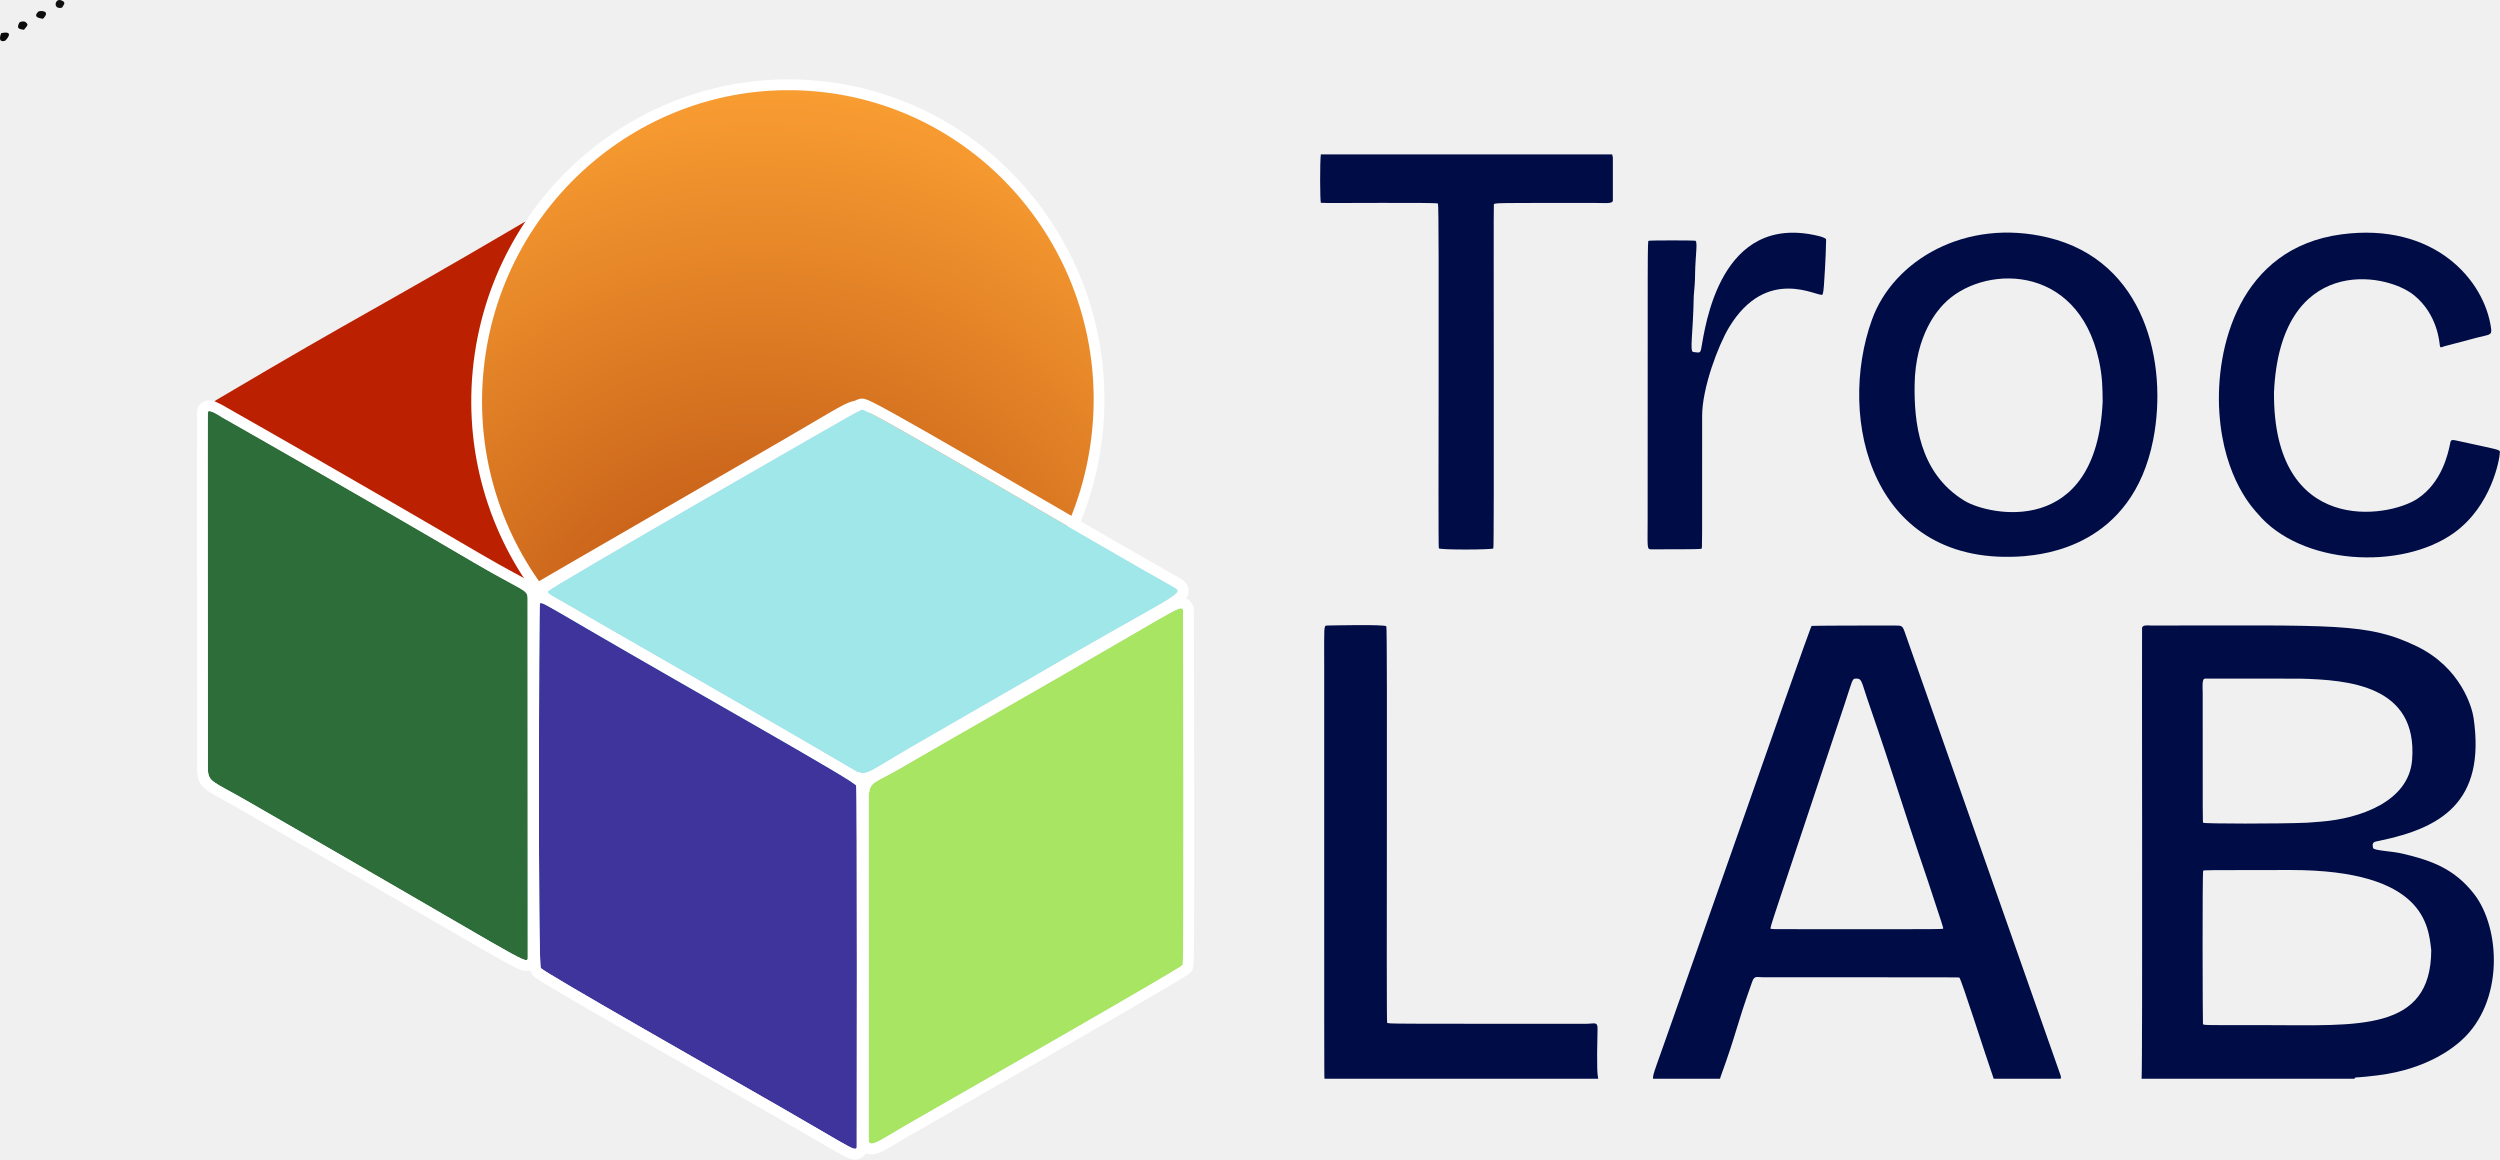
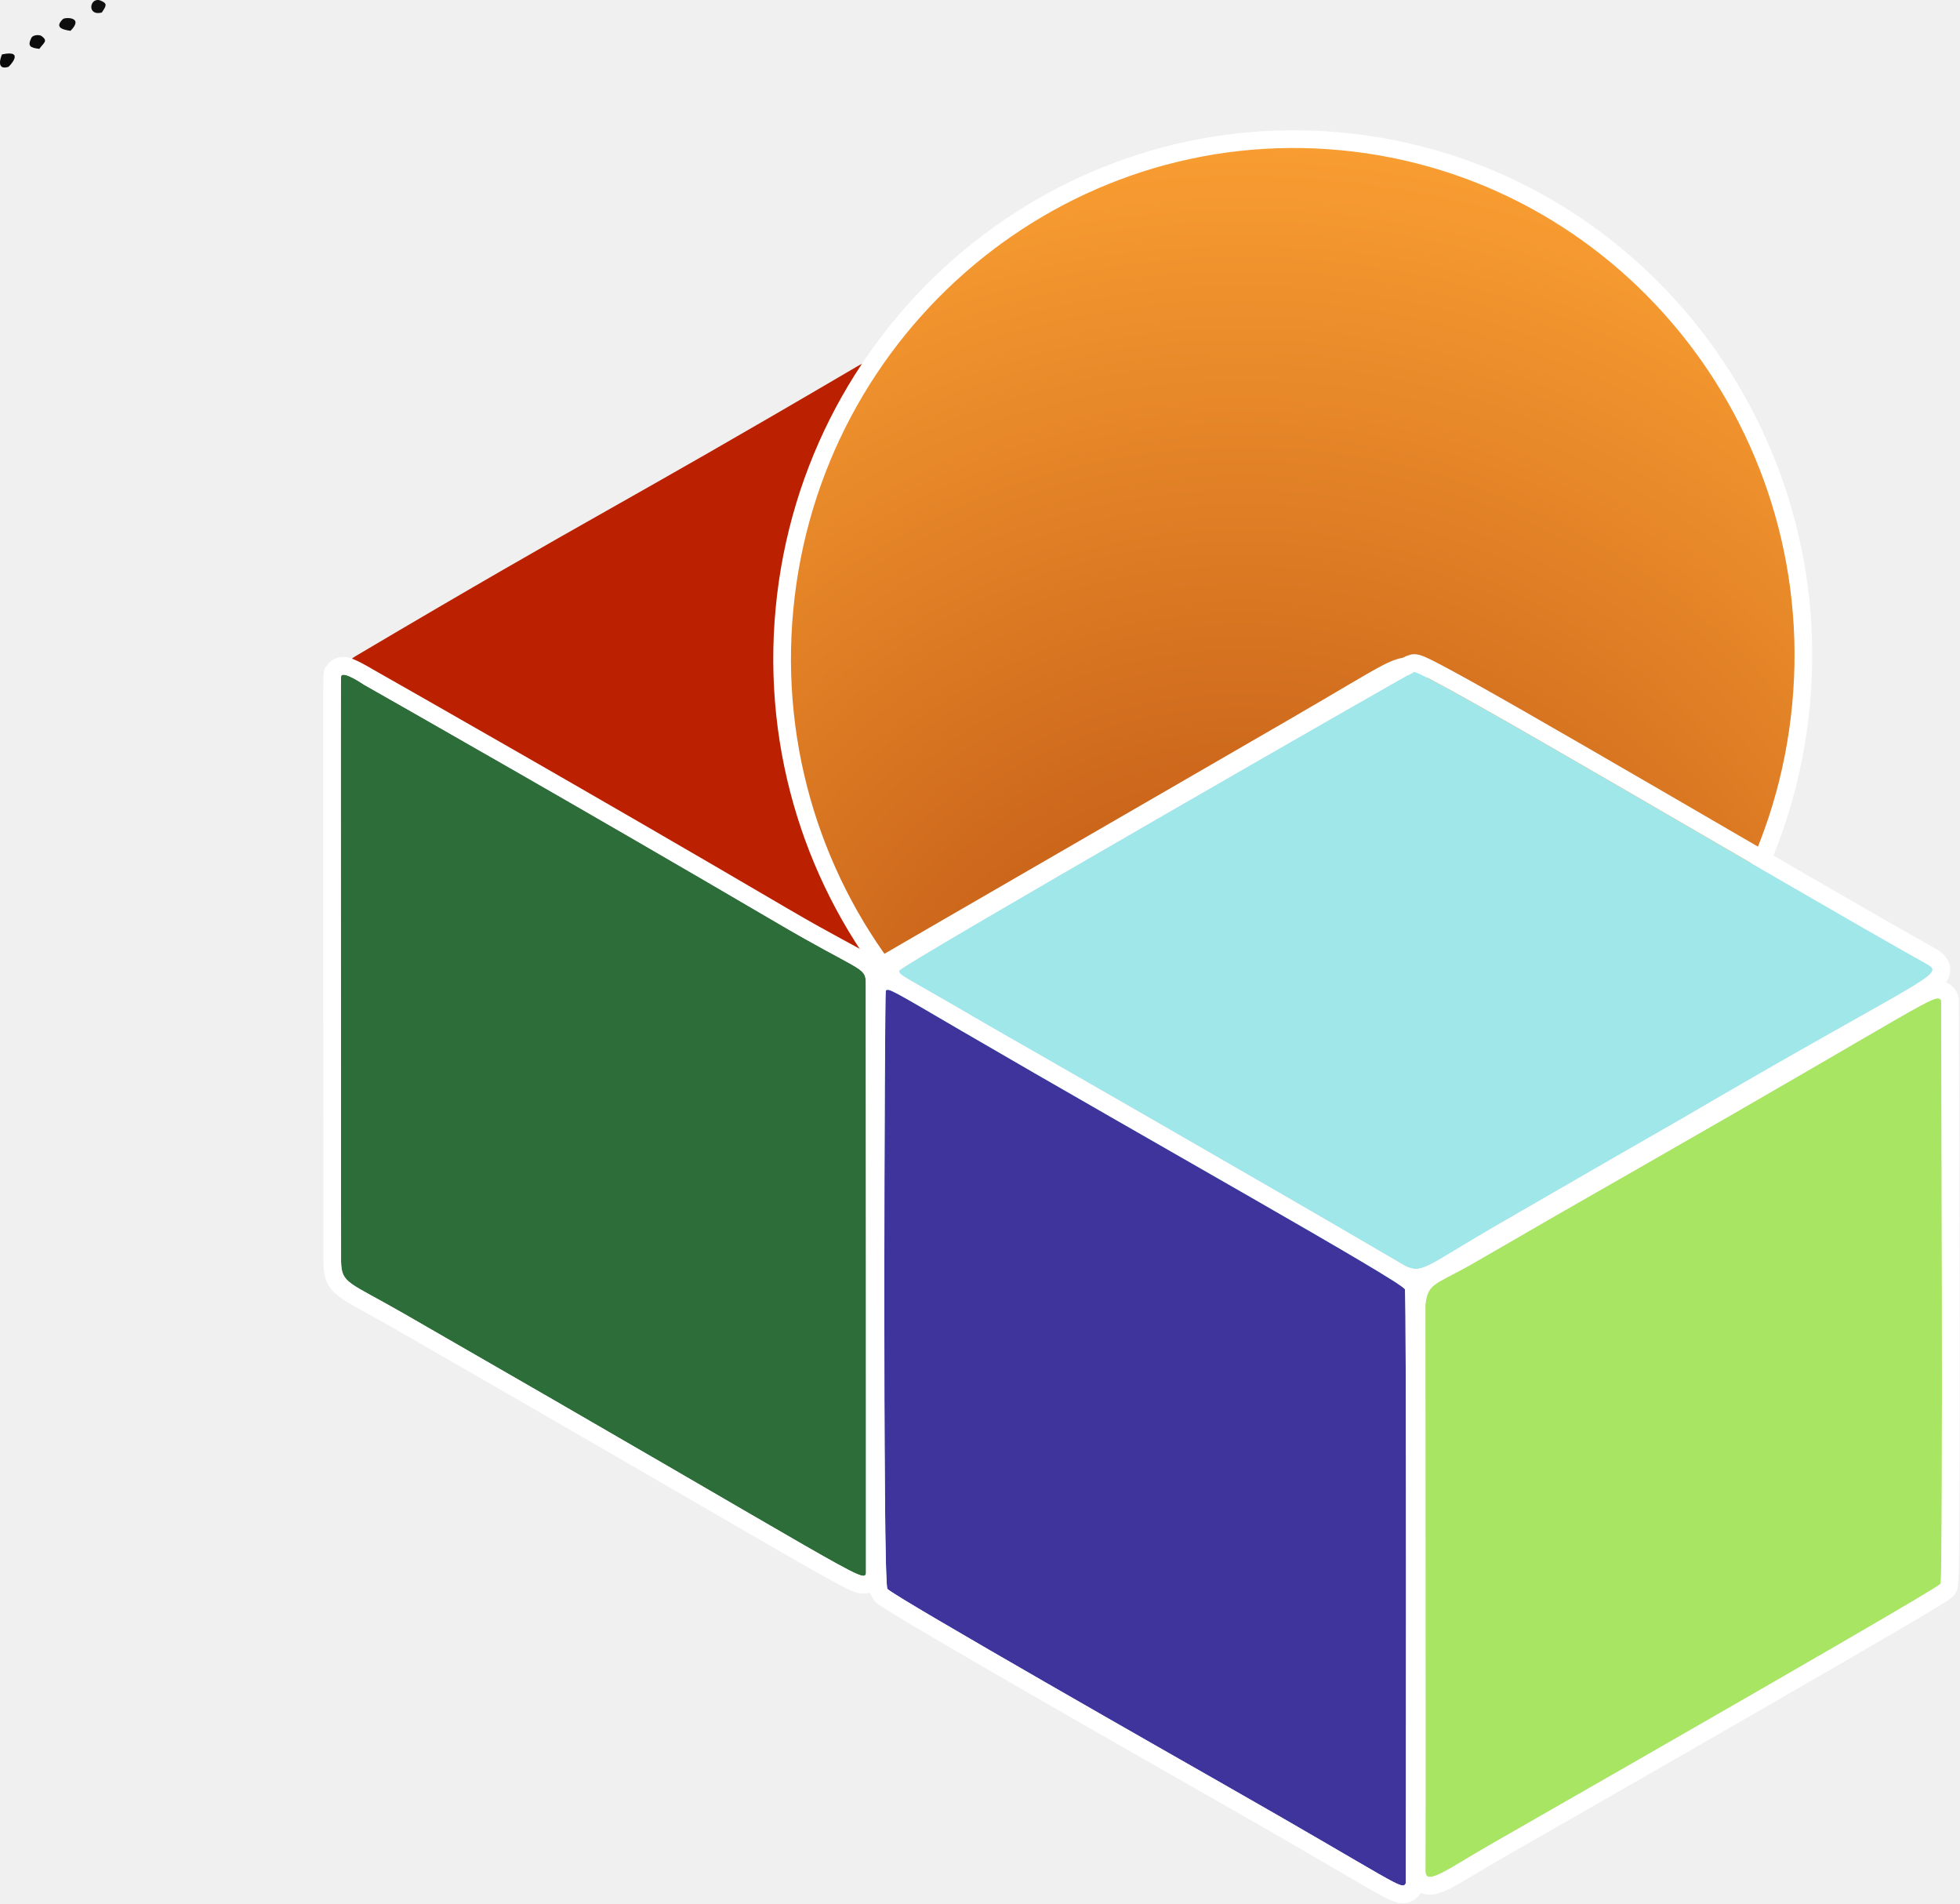
- <svg xmlns="http://www.w3.org/2000/svg" width="100%" height="100%" viewBox="0 0 8694 4033" version="1.1" xml:space="preserve" style="fill-rule:evenodd;clip-rule:evenodd;stroke-linecap:round;stroke-linejoin:round;stroke-miterlimit:1.5;">
+ <svg xmlns="http://www.w3.org/2000/svg" width="100%" height="100%" viewBox="0 0 4154 4033" version="1.1" xml:space="preserve" style="fill-rule:evenodd;clip-rule:evenodd;stroke-linecap:round;stroke-linejoin:round;stroke-miterlimit:1.5;">
  <path d="M2298.952,1021.302c52.16,29.729 648.098,369.392 649.388,376.168c2.191,11.504 -4.596,9.528 -226.53,140.715c-66.263,39.169 -67.373,37.014 -832.804,481.895c-3.937,2.288 -42.132,24.488 -54.002,17.977c-86.359,-47.366 -81.388,-54.949 -1066.525,-615.12c-22.269,-12.662 -37.403,-19.357 -15.104,-32.546c528.279,-312.454 533.234,-302.804 1062.802,-613.762c39.464,-23.173 42.957,-8.578 141.98,48.298c91.818,52.737 91.314,51.98 182.899,104.698c145.812,83.933 145.204,84.45 157.898,91.677Z" style="fill:#bb2100;" />
  <path d="M1662.601,1290.385c56.968,-602.995 585.911,-1046.948 1180.453,-990.779c594.542,56.169 1030.984,591.327 974.016,1194.322c-56.968,602.995 -585.911,1046.948 -1180.453,990.779c-594.542,-56.169 -1030.984,-591.327 -974.016,-1194.322Z" style="fill:url(#_Radial1);stroke:#fff;stroke-width:37.5px;" />
  <g>
    <path d="M83.365,103.541c-19.436,-2.375 -25.7,-5.722 -16.646,-23.695c2.867,-5.691 16.7,-7.181 21.715,-3.272c13.397,10.443 5.142,13.048 -5.069,26.967Z" style="fill:#0b0b0b;" />
    <path d="M4.196,115.284c50.351,-10.737 15.288,25.942 13.341,26.505c-28.047,8.103 -14.269,-24.32 -13.341,-26.505Z" style="fill:#0a0a0a;" />
    <path d="M149.397,65.33c-22.179,-3.083 -31.817,-9.342 -16.242,-24.773c4.512,-4.47 45.928,-5.061 16.242,24.773Z" style="fill:#0e0e0e;" />
    <path d="M215.688,26.617c-33.058,8.114 -25.207,-34.556 -2.335,-25.293c15.366,6.223 11.628,11.457 2.335,25.293Z" style="fill:#101010;" />
  </g>
  <path d="M2452.381,3014.799c-45.219,26.606 -556.742,327.569 -568.721,326.582c-10.032,-0.826 -8.007,-7.481 -8.829,-748.562c-0.581,-523.567 -0.495,-526.385 10.19,-534.874c1.224,-0.973 1.285,-0.898 866.64,-501.28c184.502,-106.686 234.883,-143.976 235.324,-118.056c6.133,360.43 1.053,1136.678 0.406,1235.517c-0.281,42.947 -13.742,39.146 -93.332,85.001c-35.376,20.381 -397.56,229.048 -441.678,255.672Z" style="fill:#69c3dc;" />
  <path d="M2471.398,3047.12c-40.814,24.014 -460.43,270.867 -552.699,319.281c-13.888,7.287 -23.21,10.8 -26.181,11.478l-11.935,0.875c-8.352,-0.688 -15.405,-3.189 -22.23,-8.535c-4.828,-3.782 -12.873,-10.206 -16.292,-29.229c-4.686,-26.071 -4.065,-149.992 -4.729,-748.13c-0.409,-369.171 -0.329,-481.312 3.351,-518.305c2.304,-23.163 7.864,-31.487 11.775,-36.666c2.857,-3.784 5.789,-6.566 9.235,-9.304c1.231,-0.978 1.089,-1.253 871.196,-504.383c104.22,-60.264 166.042,-98.529 200.321,-115.985c22.819,-11.62 38.513,-15.166 47.457,-15.02c15.478,0.253 25.802,6.605 33.137,15.206c5.791,6.79 10.449,16.251 10.676,29.569c6.137,360.688 1.058,1137.491 0.41,1236.401c-0.138,21.018 -3.536,34.91 -9.875,46.448c-6.524,11.873 -16.495,22.062 -34.201,32.917c-14.251,8.737 -35.775,19.297 -68.034,37.883c-35.323,20.351 -396.971,228.701 -441.202,255.393l-0.18,0.106Zm-19.016,-32.321c44.118,-26.624 406.302,-235.29 441.678,-255.672c79.59,-45.854 93.051,-42.053 93.332,-85.001c0.647,-98.839 5.727,-875.087 -0.406,-1235.517c-0.441,-25.92 -50.822,11.369 -235.324,118.056c-865.355,500.382 -865.416,500.307 -866.64,501.28c-10.684,8.489 -10.77,11.307 -10.19,534.874c0.822,741.081 -1.203,747.735 8.829,748.562c11.979,0.987 523.501,-299.976 568.721,-326.582Z" style="fill:#fff;" />
  <path d="M722.866,2674.127c-0.69,-1239.742 -0.96,-1240.041 0.435,-1242.33c6.065,-9.949 47.202,18.47 47.928,18.883c70.445,39.989 466.7,264.93 877.212,505.713c171.079,100.345 185.977,92.274 186.526,124.151c0.097,5.619 0.733,1251.202 0.441,1252.699c-4.514,23.127 -19.497,1.741 -979.125,-549.61c-117.822,-67.694 -131.98,-63.453 -133.417,-109.506Z" style="fill:#2d6d39;" />
  <path d="M790.525,1418.512c72.586,41.205 467.657,265.502 876.89,505.534c103.98,60.989 150.941,82.556 172.045,96.934c13.431,9.151 20.583,17.58 25.21,26.025c5.105,9.317 7.559,19.29 7.793,32.893c0.097,5.655 0.046,1259.022 -0.248,1260.528c-2.871,14.706 -10.271,24.308 -20.413,30.267c-7.016,4.122 -18.537,9.26 -38.803,3.059c-37.131,-11.362 -201.944,-113.22 -975.396,-557.604c-60.614,-34.826 -94.467,-51.316 -113.448,-64.855c-30.248,-21.576 -37.591,-38.239 -38.77,-75.997c-0.012,-0.383 -0.018,-0.766 -0.018,-1.149c-0.553,-992.271 -0.831,-1190.916 -0.208,-1231.856c0.431,-28.269 5.352,-28.748 6.123,-30.013c7.97,-13.075 22.774,-23.008 45.213,-19.403c15.457,2.483 49.196,22.703 54.031,25.636Zm-67.658,1255.614c1.437,46.052 15.596,41.812 133.417,109.506c959.628,551.351 974.611,572.737 979.125,549.61c0.292,-1.497 -0.344,-1247.079 -0.441,-1252.699c-0.549,-31.876 -15.447,-23.806 -186.526,-124.151c-410.513,-240.783 -806.768,-465.724 -877.212,-505.713c-0.726,-0.412 -41.863,-28.832 -47.928,-18.883c-1.395,2.289 -1.126,2.587 -0.435,1242.33Z" style="fill:#fff;" />
  <path d="M3020.946,2763.941c5.91,-47.471 20.251,-40.152 107.937,-90.916c166.513,-96.398 165.784,-95.976 333.135,-191.613c634.269,-362.468 640.143,-378.531 652.004,-361.687c0.334,0.474 4.367,1221.357 -1.118,1235.704c-0.982,2.569 1.202,6.454 -953.074,552.431c-89.608,51.268 -138.922,90.104 -138.797,56.608c0.479,-128.554 0.136,-444.379 -0.086,-1200.526Z" style="fill:#a7e563;" />
  <path d="M2983.733,2759.308c4.776,-38.357 14.651,-53.66 39.351,-70.547c15.728,-10.753 41.896,-22.071 87.011,-48.189c166.604,-96.45 165.875,-96.029 333.316,-191.717c514.304,-293.911 621.644,-361.939 649.896,-369.122c14.588,-3.709 24.074,-1.329 31.195,1.655c8.118,3.402 14.518,8.708 20.18,16.747l4.749,9.245l1.836,7.984c0.034,0.29 0.22,1.666 0.26,4.12c0.037,2.248 0.106,14.315 0.192,34.408c0.763,178.561 3.082,999.065 -0.063,1170.8c-0.492,26.852 -3.031,42.312 -3.727,44.13l-3.602,7.164c-0.959,1.499 -2.761,6.453 -18.897,16.924c-30.539,19.819 -182.091,109.877 -946.98,547.498c-44.519,25.471 -79.255,47.872 -103.065,60.145c-14.689,7.572 -26.743,11.81 -35.544,13.193c-18.352,2.884 -31.477,-2.702 -40.745,-11.102c-8.261,-7.488 -15.636,-19.234 -15.565,-38.317c0.479,-128.537 0.136,-444.323 -0.086,-1200.376c-0,-1.553 0.096,-3.104 0.287,-4.644Zm37.213,4.633c0.222,756.147 0.565,1071.973 0.086,1200.526c-0.125,33.496 49.19,-5.34 138.797,-56.608c954.277,-545.977 952.092,-549.861 953.074,-552.431c5.486,-14.347 1.453,-1235.229 1.118,-1235.704c-11.861,-16.844 -17.735,-0.781 -652.004,361.687c-167.35,95.636 -166.622,95.215 -333.135,191.613c-87.687,50.764 -102.027,43.444 -107.937,90.916Z" style="fill:#fff;" />
  <path d="M2093.725,2171.709c-182.723,-107.1 -187.966,-104.622 -187.581,-114.83c0.358,-9.505 1086.322,-632.453 1090.821,-633.169c21.814,-3.47 783.506,449.342 1087.803,619.541c40.908,22.881 -11.5,29.133 -520.798,327.41c-31.396,18.388 -31.216,17.249 -394.113,226.984c-150.883,87.202 -156.749,104.709 -195.512,82.025c-326.808,-191.252 -810.019,-467.587 -880.62,-507.961Z" style="fill:#a0e7ea;" />
  <path d="M2074.762,2204.061c-130.292,-76.369 -171.887,-98.231 -185.049,-107.929c-12.17,-8.967 -15.889,-16.542 -18.157,-22.426c-2.268,-5.882 -3.139,-11.512 -2.885,-18.24l2.581,-12.354l8.834,-13.342c2.439,-2.416 15.136,-11.521 36.991,-24.896c158.777,-97.173 888.25,-516.11 1035.513,-599.394c15.724,-8.892 25.251,-14.164 27.311,-15.187l11.173,-3.618c3.625,-0.577 9.873,-1.109 18.337,1.298c5.135,1.461 16.207,6.124 32.119,14.231c142.204,72.444 787.35,454.957 1061.543,608.318c19.088,10.676 27.206,24.336 29.414,35.924c2.284,11.987 1.462,30.163 -21.61,49.799c-33.824,28.786 -167.589,95.721 -527.956,306.775c-31.411,18.396 -31.23,17.258 -394.3,227.093c-76.574,44.256 -116.4,70.742 -141.95,83.37c-19.765,9.769 -34.352,12.986 -47.478,12.694c-14.13,-0.315 -27.407,-4.555 -43.789,-14.142c-326.687,-191.181 -809.721,-467.414 -880.295,-507.774l-0.347,-0.201Zm18.963,-32.352c70.6,40.374 553.812,316.71 880.62,507.961c38.763,22.684 44.629,5.178 195.512,-82.025c362.898,-209.736 362.717,-208.597 394.113,-226.984c509.298,-298.278 561.706,-304.53 520.798,-327.41c-304.297,-170.199 -1065.99,-623.011 -1087.803,-619.541c-4.499,0.716 -1090.462,623.664 -1090.821,633.169c-0.385,10.208 4.858,7.73 187.581,114.83Z" style="fill:#fff;" />
  <path d="M2038.327,2184.458c394.68,230.067 931.117,530.241 939.364,547.397c3.39,7.053 1.893,1258.333 1.768,1258.583c-8.106,16.137 -15.111,1.364 -394.962,-214.795c-56.595,-32.206 -690.218,-392.777 -703.772,-408.959c-10.127,-12.09 -6.16,-1264.716 -3.318,-1267.581c5.581,-5.626 8.435,-3.856 160.921,85.356Z" style="fill:#3e349c;" />
  <path d="M2057.237,2152.075c315.915,184.153 722.589,413.198 876.85,506.238c32.932,19.862 54.988,34.071 63.435,40.775c8.796,6.982 12.5,13.468 13.967,16.521l3.555,12.529c0.301,2.667 0.711,14.356 0.945,33.581c2.075,170.823 1.315,1010.928 1.042,1193.664c-0.031,20.396 -0.055,32.639 -0.069,34.902l-3.993,16.984c-5.316,10.583 -12.302,17.131 -20.976,21.239c-7.252,3.435 -17.115,6.326 -32.315,2.278c-6.248,-1.663 -15.924,-5.582 -31.037,-13.665c-40.329,-21.571 -134.245,-78.887 -362.691,-208.887c-45.32,-25.79 -460.297,-261.941 -631.422,-363.662c-35.341,-21.008 -60.581,-36.511 -70.709,-43.565c-6.667,-4.643 -10.366,-8.482 -11.841,-10.244l-7.552,-14.308c-1.035,-3.588 -2.77,-17.456 -3.579,-40.022c-6.257,-174.589 -4.172,-1017.057 -1.807,-1201.948c0.287,-22.477 0.7,-36.069 0.983,-38.792l4.25,-14.152l6.513,-8.848c4.665,-4.703 9.538,-7.969 15.489,-10.225c6.454,-2.446 15.622,-5.22 31.628,0.233c12.888,4.391 48.051,24.267 159.337,89.374Zm-18.91,32.383c-152.486,-89.211 -155.34,-90.982 -160.921,-85.356c-2.843,2.865 -6.809,1255.491 3.318,1267.581c13.555,16.182 647.177,376.753 703.772,408.959c379.851,216.159 386.857,230.932 394.962,214.795c0.125,-0.25 1.623,-1251.529 -1.768,-1258.583c-8.246,-17.156 -544.684,-317.33 -939.364,-547.397Z" style="fill:#fff;" />
-   <g>
-     <path d="M8187.058,3751.445l-739.425,0c3.776,-52.807 0.538,-1532.384 1.613,-1566.616c0.424,-13.501 23.074,-9.461 31.069,-9.461c640.835,0 752.186,-10.271 922.825,71.595c156.611,75.136 194.037,215.969 198.83,248.518c43.762,297.208 -117.517,384.502 -325.235,427.953c-21.122,4.418 -28.774,3.945 -24.298,25.267c2.027,9.656 62.707,10.602 102.242,19.872c105.126,24.65 182.071,54.541 248.677,139.755c93.251,119.303 105.156,377.154 -44.444,510.463c-18.782,16.737 -110.798,98.731 -290.332,120.829c-71.022,8.742 -71.241,6.123 -77.267,7.627c-1.933,0.482 -2.321,3.716 -4.254,4.199Zm267.847,-447.278c-0.555,285.818 -257.156,260.88 -574.239,260.88c-215.553,0 -217.482,0.656 -219.692,-3.973c-0.907,-1.9 -2.618,-529.025 0.898,-533.141c1.616,-1.892 1.961,-2.515 304.584,-2.386c466.604,0.199 478.619,195.29 488.449,278.62Zm-431.388,-443.134c-95.146,4.177 -358.381,3.858 -361.595,0.193c-2.073,-2.363 -1.833,-2.879 -1.833,-451.773c0,-17.583 -3.624,-49.154 8.099,-49.491c1.149,-0.033 322.386,-0.169 330.959,0.069c164.343,4.56 409.366,21.471 389.218,282.37c-11.317,146.541 -184.3,204.319 -315.815,214.857c-3.922,0.314 -35.451,2.841 -49.033,3.775Z" style="fill:#000c45;fill-opacity:1;" />
-     <path d="M7166.179,3751.445l-232.858,0c-30.501,-87.337 -112.955,-347.491 -119.42,-351.722c-1.854,-1.214 -2.071,-1.152 -681.284,-1.14c-24.288,0 -31.3,-6.861 -39.527,16.237c-58.426,164.032 -50.303,166.429 -109.56,329.845c-1.298,3.58 -0.994,3.264 -2.066,6.781l-232.858,-0c-0.88,-17.938 2.614,-17.462 95.42,-283.392c78.612,-223.451 157.223,-446.901 235.835,-670.352c217.354,-620.17 218.863,-619.757 220.373,-620.9c0.027,-0.021 0.024,-1.642 289.928,-1.433c22.598,0.016 25.725,0.178 33.267,21.419c180.972,514.798 361.943,1029.595 542.915,1544.393c1.966,5.581 -0.165,10.2 -0.166,10.265Zm-463.092,-692.02c54.903,167.196 56.316,168.098 53.964,170.525c-2.491,2.571 -273.794,0.891 -567.241,1.302c-2.567,0.004 -30.56,0.043 -32.057,-1.358c-3.757,-3.516 -0.817,-5.113 257.71,-783.354c25.191,-75.833 25.59,-85.764 35.762,-86.518c24.62,-1.824 21.224,8.661 42.16,69.46c108.115,313.981 102.63,315.456 209.702,629.944Z" style="fill:#000c45;fill-opacity:1;" />
-     <path d="M7040.511,1934.056c-532.178,42.991 -654.735,-477.93 -530.385,-822.742c74.364,-206.207 325.016,-354.276 611.756,-285.342c339.602,81.641 417.321,438.572 366.412,701.42c-72.869,376.228 -387.298,400.29 -447.783,406.664Zm271.714,-537.12c-21.439,475.978 -395.993,396.104 -480.85,344.359c-160.677,-97.98 -174.494,-279.966 -173.147,-401.457c1.971,-177.882 84.027,-264.351 100.498,-281.707c130.114,-137.11 465.664,-149.594 540.644,195.56c12.322,56.722 12.428,98.885 12.855,143.246Z" style="fill:#000c45;fill-opacity:1;" />
-     <path d="M5557.943,3751.445l-951.856,0c-1.146,-15.961 -1.026,-15.989 -1.026,-1440.036c0,-129.496 -2.032,-135.768 9.104,-136.015c16.552,-0.367 201.207,-4.464 206.94,2.506c4.707,5.723 -0.62,1373.662 2.804,1378.82c2.658,4.003 4.053,3.565 693.182,3.565c26.459,-0 39.178,-8.878 38.535,17.542c-3.477,142.714 -0.242,159.965 2.317,173.618Z" style="fill:#000c45;fill-opacity:1;" />
-     <path d="M7908.029,1364.342c-3.396,499.974 396.46,438.229 499.37,369.732c83.709,-55.716 105.724,-154.82 112.817,-189.769c2.202,-10.85 1.696,-16.723 19.247,-12.861c149.283,32.854 154.42,31.327 154.176,41.183c-0.565,22.817 -28.309,186.201 -159.426,280.363c-183.515,131.792 -533.43,112.289 -682.743,-66.519c-9.5,-11.377 -118.309,-118.175 -133.508,-352.705c-14.451,-222.988 67.848,-571.337 424.954,-618.804c321.65,-42.754 498.076,158.252 520.283,328.566c3.056,23.434 -7.748,19.695 -49.748,30.784c-7.595,2.005 -58.344,15.404 -94.905,25.164c-14.971,3.997 -14.957,3.821 -16.254,4.168c-11.083,2.971 -15.803,8.867 -17.554,-2.368c-1.525,-9.788 -7.13,-107.444 -89.567,-174.515c-101.081,-82.241 -465.563,-141.068 -487.143,337.581Z" style="fill:#000c45;fill-opacity:1;" />
-     <path d="M4593.326,537.043l1013.135,-0c2.243,9.57 2.375,9.488 2.422,10.336c0.026,0.476 0.059,150.591 -0.004,150.9c-2.186,10.854 -26.316,7.508 -59.612,7.508c-349.099,0 -351.608,-0.721 -354.22,5.223c-1.8,4.097 1.62,1191.45 -1.813,1196.225c-3.329,4.631 -185.868,5.698 -189.565,-0.471c-3.238,-5.404 2.464,-1193.715 -3.005,-1198.964c-5.035,-4.832 -401.059,-0.188 -406.949,-2.514c-3.45,-1.363 -3.855,-142.294 -0.389,-168.243Z" style="fill:#000c45;fill-opacity:1;" />
-     <path d="M5890.216,1029.392c-2.361,132.636 -15.003,193.419 -1.701,194.62c17.944,1.62 24.253,6.562 27.51,-11.021c14.056,-75.883 64.052,-476.796 409.434,-392.024c2.165,0.531 25.134,6.169 25.052,12.19c-0.869,63.921 -6.716,146.736 -7.615,159.477c-0.183,2.596 -2.114,29.95 -5.438,32.07c-14.836,9.463 -193.269,-103.624 -324.484,113.689c-38.175,63.223 -93.606,211.425 -93.616,307.612c-0.048,458.509 0.516,459.293 -2.065,461.955c-1.19,1.228 -1.289,2.567 -176.008,2.336c-14.603,-0.019 -11.442,-7.945 -11.442,-104.791c-0,-963.95 -0.404,-965.13 3.344,-968.047c2.457,-1.912 160.798,-1.943 163.255,-0.029c7.724,6.015 -0.673,53.928 -1.587,114.238c-0.593,39.108 -1.773,38.806 -4.639,77.726Z" style="fill:#000c45;fill-opacity:1;" />
-   </g>
  <defs>
    <radialGradient id="_Radial1" cx="0" cy="0" r="1" gradientUnits="userSpaceOnUse" gradientTransform="matrix(206.4369,-2185.1,2154.469,203.543,2636.617,2484.707)">
      <stop offset="0" style="stop-color:#df861a;stop-opacity:1" />
      <stop offset="0.33" style="stop-color:#c9631a;stop-opacity:1" />
      <stop offset="1" style="stop-color:#f99e32;stop-opacity:1" />
    </radialGradient>
  </defs>
</svg>
